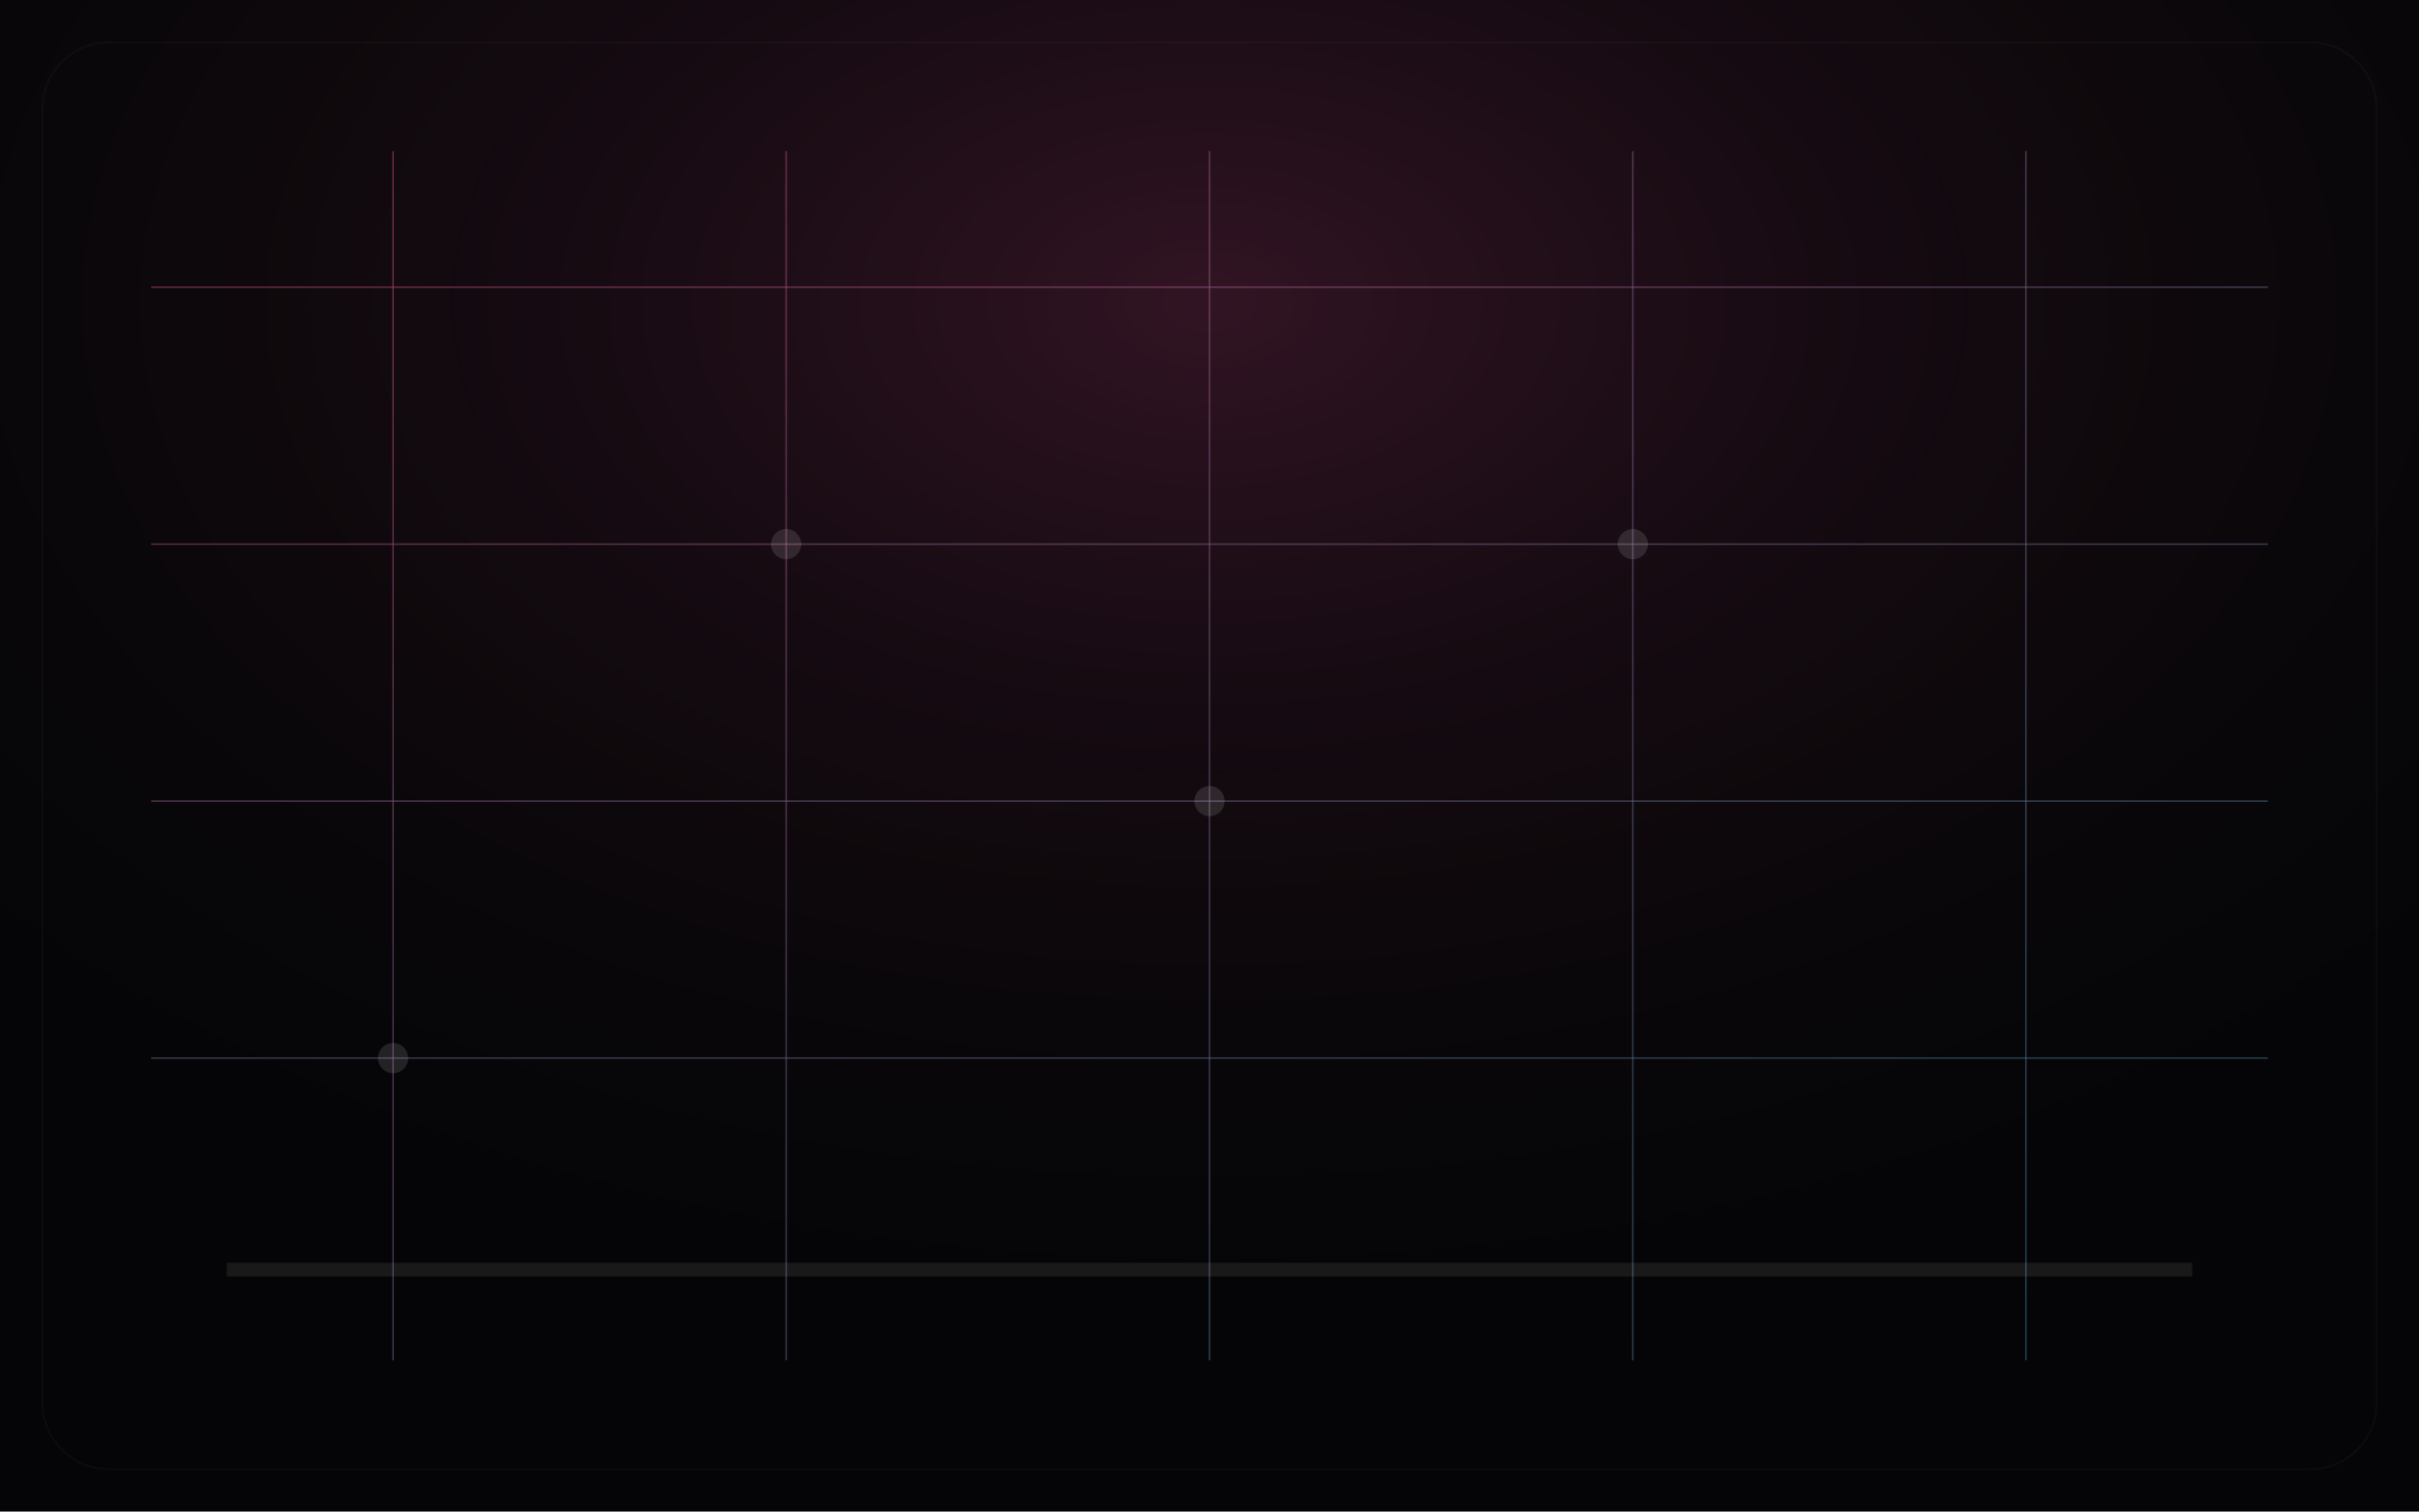
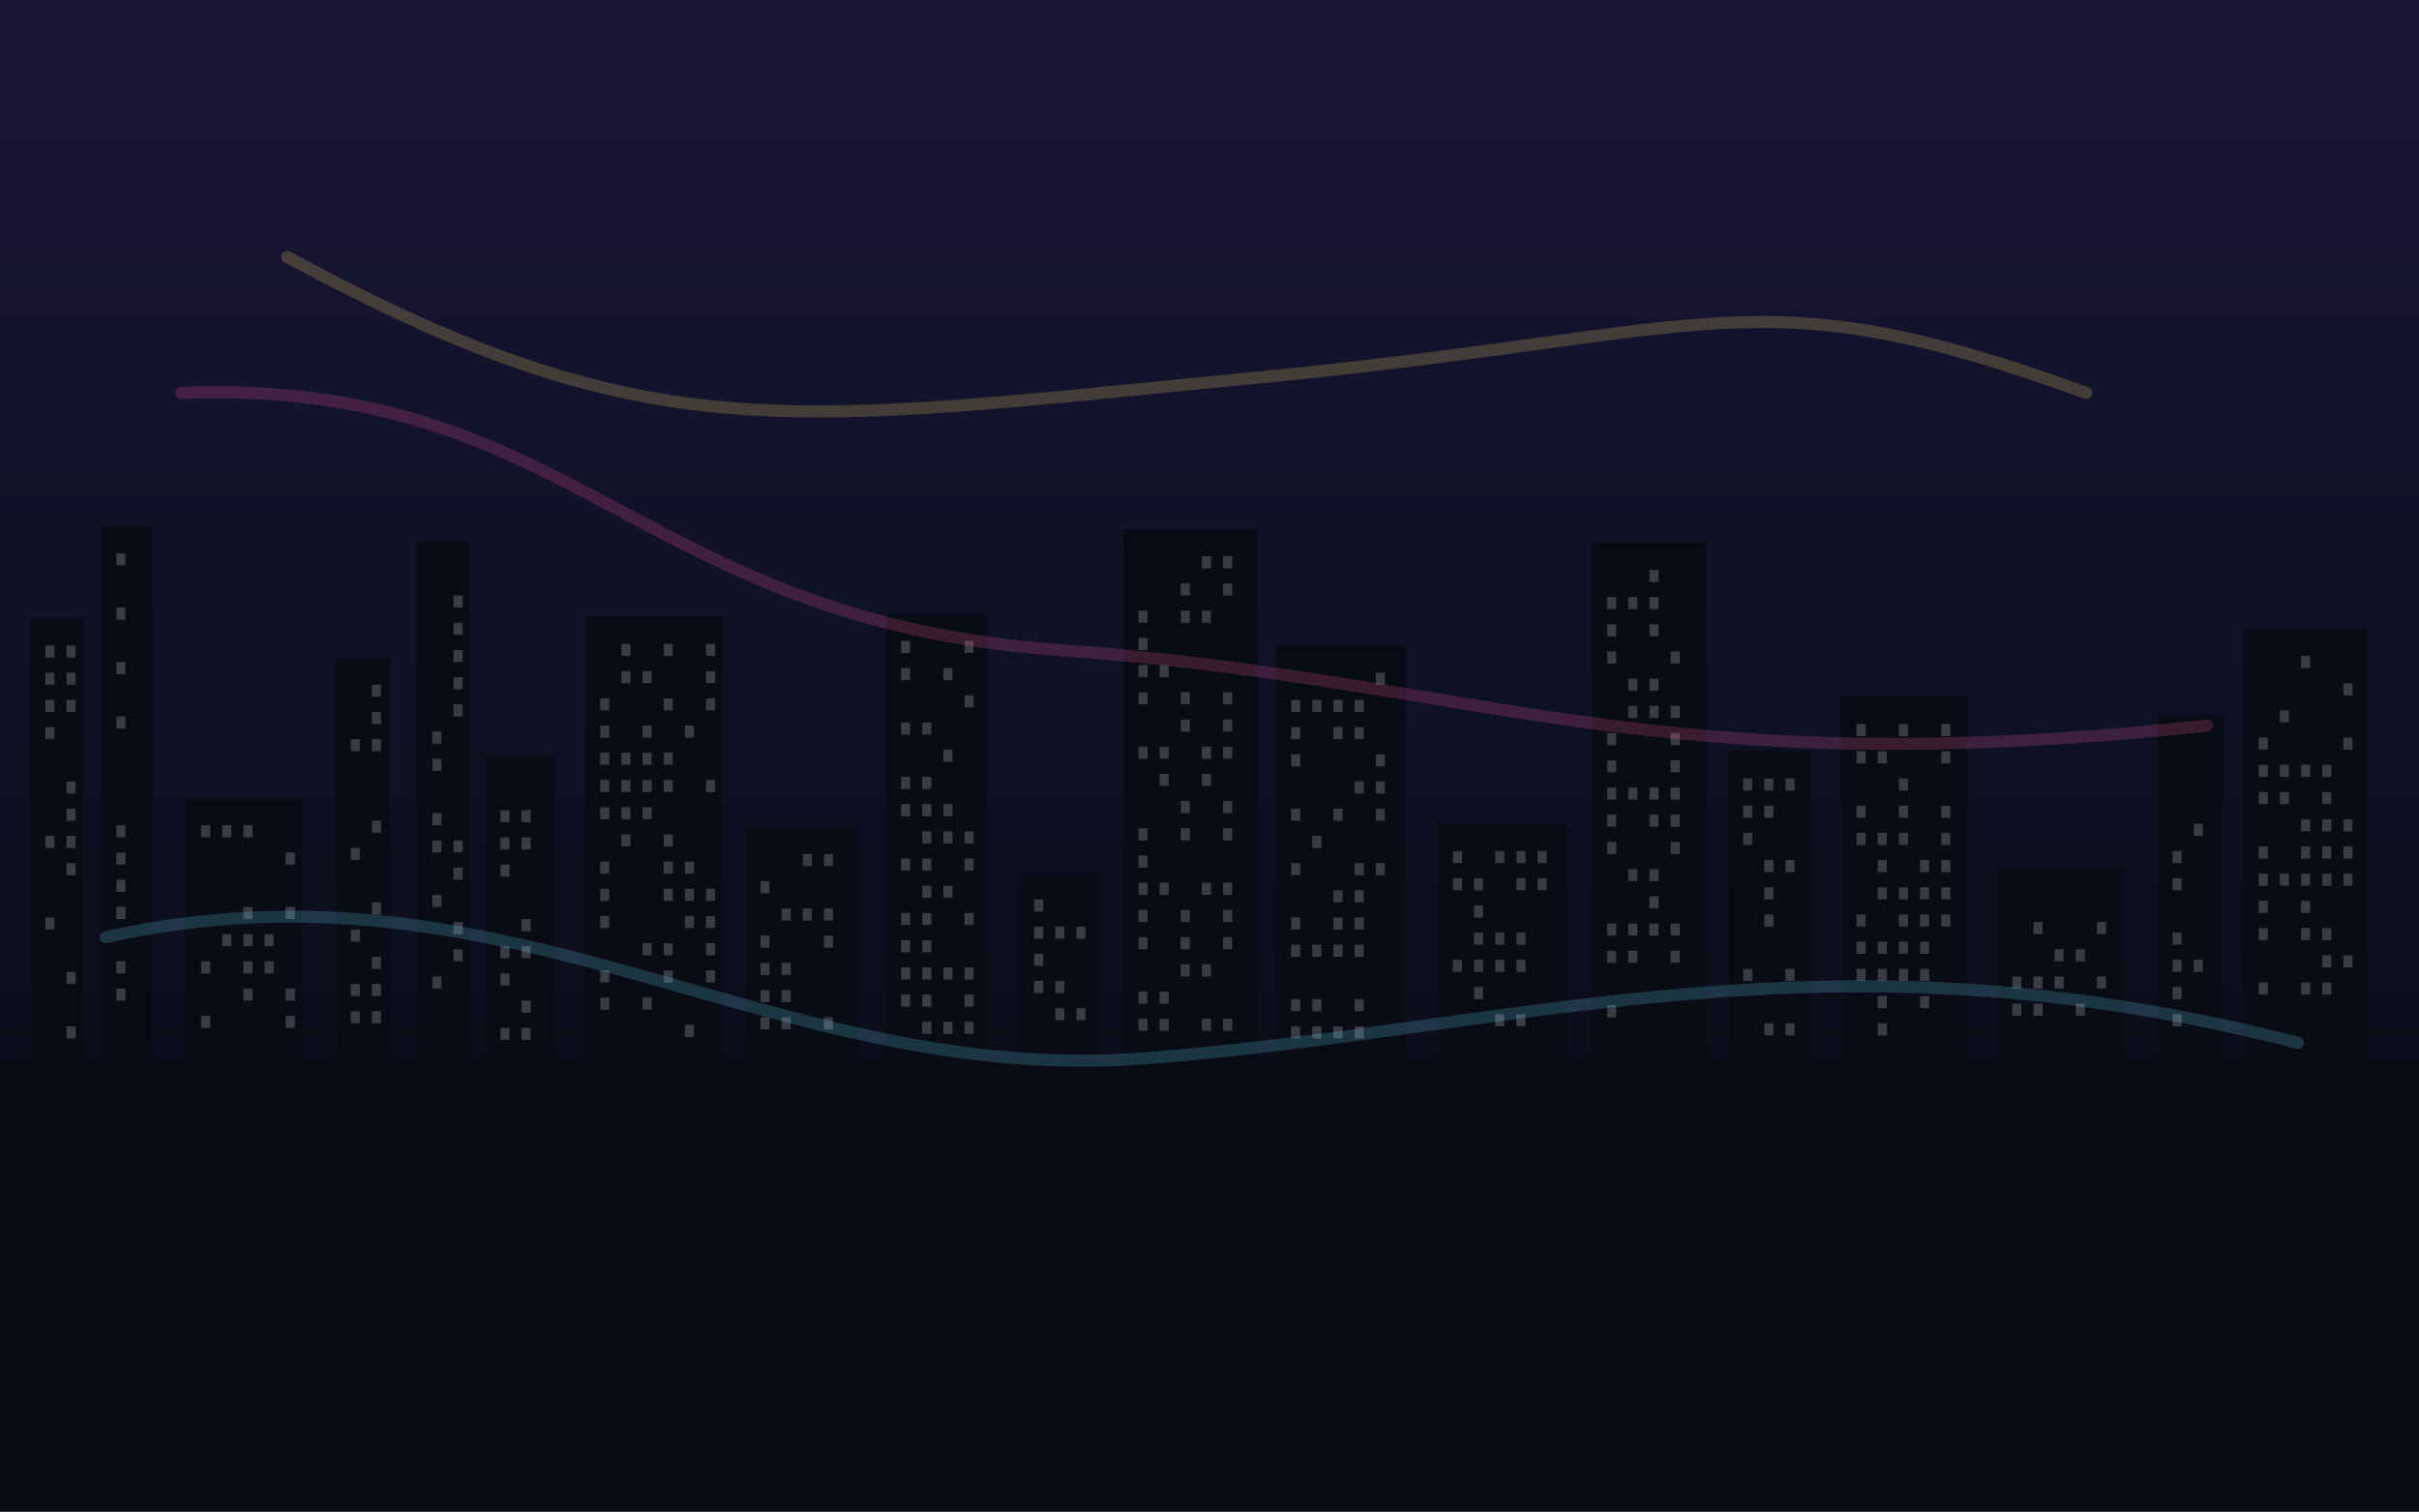
<svg xmlns="http://www.w3.org/2000/svg" viewBox="0 0 1600 1000" preserveAspectRatio="xMidYMid slice">
  <defs>
-     <linearGradient id="g" x1="0" y1="0" x2="1" y2="1">
-       <stop offset="0" stop-color="#ff5ba4" stop-opacity=".60" />
-       <stop offset="1" stop-color="#6dd6ff" stop-opacity=".46" />
+     <linearGradient id="sky" x1="0" y1="0" x2="0" y2="1">
+       <stop offset="0%" stop-color="#1a1536" />
+       <stop offset="50%" stop-color="#0d1122" />
+       <stop offset="100%" stop-color="#09090d" />
    </linearGradient>
-     <radialGradient id="r" cx="50%" cy="20%" r="70%">
-       <stop offset="0" stop-color="#ff5ba4" stop-opacity=".18" />
-       <stop offset="1" stop-color="#050507" stop-opacity="0" />
-     </radialGradient>
-     <filter id="blur">
-       <feGaussianBlur stdDeviation="18" />
-     </filter>
  </defs>
-   <rect width="1600" height="1000" fill="#050507" />
-   <rect width="1600" height="1000" fill="url(#r)" />
-   <g fill="none" stroke="url(#g)" opacity=".60">
-     <path d="M100 190 H1500 M100 360 H1500 M100 530 H1500 M100 700 H1500" />
-     <path d="M260 100 V900 M520 100 V900 M800 100 V900 M1080 100 V900 M1340 100 V900" />
-   </g>
-   <g fill="#fff" opacity=".12">
-     <circle cx="520" cy="360" r="10" />
-     <circle cx="800" cy="530" r="10" />
-     <circle cx="1080" cy="360" r="10" />
-     <circle cx="260" cy="700" r="10" />
-   </g>
-   <path d="M150 840 H1450" stroke="#fff" stroke-opacity=".08" stroke-width="9" />
-   <rect x="28" y="28" width="1544" height="944" rx="44" fill="none" stroke="white" stroke-opacity=".035" />
+   <rect width="1600" height="1000" fill="url(#sky)" />
+   <rect x="0" y="700" width="1600" height="300" fill="#080c14" opacity="1" />
+   <rect x="20" y="409" width="35" height="291" fill="#080c14" opacity="1" />
+   <rect x="30" y="427" width="6" height="8" fill="#fff" opacity="0.20" />
+   <rect x="44" y="427" width="6" height="8" fill="#fff" opacity="0.20" />
+   <rect x="30" y="445" width="6" height="8" fill="#fff" opacity="0.20" />
+   <rect x="44" y="445" width="6" height="8" fill="#fff" opacity="0.20" />
+   <rect x="30" y="463" width="6" height="8" fill="#fff" opacity="0.20" />
+   <rect x="44" y="463" width="6" height="8" fill="#fff" opacity="0.20" />
+   <rect x="30" y="481" width="6" height="8" fill="#fff" opacity="0.20" />
+   <rect x="44" y="517" width="6" height="8" fill="#fff" opacity="0.20" />
+   <rect x="44" y="535" width="6" height="8" fill="#fff" opacity="0.20" />
+   <rect x="30" y="553" width="6" height="8" fill="#fff" opacity="0.20" />
+   <rect x="44" y="553" width="6" height="8" fill="#fff" opacity="0.20" />
+   <rect x="44" y="571" width="6" height="8" fill="#fff" opacity="0.20" />
+   <rect x="30" y="607" width="6" height="8" fill="#fff" opacity="0.20" />
+   <rect x="44" y="643" width="6" height="8" fill="#fff" opacity="0.20" />
+   <rect x="44" y="679" width="6" height="8" fill="#fff" opacity="0.20" />
+   <rect x="67" y="348" width="34" height="352" fill="#080c14" opacity="1" />
+   <rect x="77" y="366" width="6" height="8" fill="#fff" opacity="0.20" />
+   <rect x="77" y="402" width="6" height="8" fill="#fff" opacity="0.20" />
+   <rect x="77" y="438" width="6" height="8" fill="#fff" opacity="0.20" />
+   <rect x="77" y="474" width="6" height="8" fill="#fff" opacity="0.20" />
+   <rect x="77" y="546" width="6" height="8" fill="#fff" opacity="0.20" />
+   <rect x="77" y="564" width="6" height="8" fill="#fff" opacity="0.20" />
+   <rect x="77" y="582" width="6" height="8" fill="#fff" opacity="0.20" />
+   <rect x="77" y="600" width="6" height="8" fill="#fff" opacity="0.20" />
+   <rect x="77" y="636" width="6" height="8" fill="#fff" opacity="0.20" />
+   <rect x="77" y="654" width="6" height="8" fill="#fff" opacity="0.20" />
+   <rect x="123" y="528" width="77" height="172" fill="#080c14" opacity="1" />
+   <rect x="133" y="546" width="6" height="8" fill="#fff" opacity="0.20" />
+   <rect x="147" y="546" width="6" height="8" fill="#fff" opacity="0.20" />
+   <rect x="161" y="546" width="6" height="8" fill="#fff" opacity="0.20" />
+   <rect x="189" y="564" width="6" height="8" fill="#fff" opacity="0.20" />
+   <rect x="161" y="600" width="6" height="8" fill="#fff" opacity="0.20" />
+   <rect x="189" y="600" width="6" height="8" fill="#fff" opacity="0.20" />
+   <rect x="147" y="618" width="6" height="8" fill="#fff" opacity="0.20" />
+   <rect x="161" y="618" width="6" height="8" fill="#fff" opacity="0.20" />
+   <rect x="175" y="618" width="6" height="8" fill="#fff" opacity="0.20" />
+   <rect x="133" y="636" width="6" height="8" fill="#fff" opacity="0.20" />
+   <rect x="161" y="636" width="6" height="8" fill="#fff" opacity="0.20" />
+   <rect x="175" y="636" width="6" height="8" fill="#fff" opacity="0.20" />
+   <rect x="161" y="654" width="6" height="8" fill="#fff" opacity="0.20" />
+   <rect x="189" y="654" width="6" height="8" fill="#fff" opacity="0.20" />
+   <rect x="133" y="672" width="6" height="8" fill="#fff" opacity="0.20" />
+   <rect x="189" y="672" width="6" height="8" fill="#fff" opacity="0.20" />
+   <rect x="222" y="435" width="36" height="265" fill="#080c14" opacity="1" />
+   <rect x="246" y="453" width="6" height="8" fill="#fff" opacity="0.20" />
+   <rect x="246" y="471" width="6" height="8" fill="#fff" opacity="0.20" />
+   <rect x="232" y="489" width="6" height="8" fill="#fff" opacity="0.20" />
+   <rect x="246" y="489" width="6" height="8" fill="#fff" opacity="0.20" />
+   <rect x="246" y="543" width="6" height="8" fill="#fff" opacity="0.20" />
+   <rect x="232" y="561" width="6" height="8" fill="#fff" opacity="0.20" />
+   <rect x="246" y="597" width="6" height="8" fill="#fff" opacity="0.20" />
+   <rect x="232" y="615" width="6" height="8" fill="#fff" opacity="0.20" />
+   <rect x="246" y="633" width="6" height="8" fill="#fff" opacity="0.20" />
+   <rect x="232" y="651" width="6" height="8" fill="#fff" opacity="0.20" />
+   <rect x="246" y="651" width="6" height="8" fill="#fff" opacity="0.20" />
+   <rect x="232" y="669" width="6" height="8" fill="#fff" opacity="0.20" />
+   <rect x="246" y="669" width="6" height="8" fill="#fff" opacity="0.20" />
+   <rect x="276" y="358" width="35" height="342" fill="#080c14" opacity="1" />
+   <rect x="300" y="394" width="6" height="8" fill="#fff" opacity="0.20" />
+   <rect x="300" y="412" width="6" height="8" fill="#fff" opacity="0.20" />
+   <rect x="300" y="430" width="6" height="8" fill="#fff" opacity="0.20" />
+   <rect x="300" y="448" width="6" height="8" fill="#fff" opacity="0.20" />
+   <rect x="300" y="466" width="6" height="8" fill="#fff" opacity="0.20" />
+   <rect x="286" y="484" width="6" height="8" fill="#fff" opacity="0.20" />
+   <rect x="286" y="502" width="6" height="8" fill="#fff" opacity="0.20" />
+   <rect x="286" y="538" width="6" height="8" fill="#fff" opacity="0.20" />
+   <rect x="286" y="556" width="6" height="8" fill="#fff" opacity="0.20" />
+   <rect x="300" y="556" width="6" height="8" fill="#fff" opacity="0.20" />
+   <rect x="300" y="574" width="6" height="8" fill="#fff" opacity="0.20" />
+   <rect x="286" y="592" width="6" height="8" fill="#fff" opacity="0.20" />
+   <rect x="300" y="610" width="6" height="8" fill="#fff" opacity="0.20" />
+   <rect x="300" y="628" width="6" height="8" fill="#fff" opacity="0.20" />
+   <rect x="286" y="646" width="6" height="8" fill="#fff" opacity="0.20" />
+   <rect x="321" y="500" width="46" height="200" fill="#080c14" opacity="1" />
+   <rect x="331" y="536" width="6" height="8" fill="#fff" opacity="0.20" />
+   <rect x="345" y="536" width="6" height="8" fill="#fff" opacity="0.20" />
+   <rect x="331" y="554" width="6" height="8" fill="#fff" opacity="0.20" />
+   <rect x="345" y="554" width="6" height="8" fill="#fff" opacity="0.20" />
+   <rect x="331" y="572" width="6" height="8" fill="#fff" opacity="0.20" />
+   <rect x="345" y="608" width="6" height="8" fill="#fff" opacity="0.20" />
+   <rect x="331" y="626" width="6" height="8" fill="#fff" opacity="0.20" />
+   <rect x="345" y="626" width="6" height="8" fill="#fff" opacity="0.20" />
+   <rect x="331" y="644" width="6" height="8" fill="#fff" opacity="0.20" />
+   <rect x="345" y="662" width="6" height="8" fill="#fff" opacity="0.20" />
+   <rect x="331" y="680" width="6" height="8" fill="#fff" opacity="0.20" />
+   <rect x="345" y="680" width="6" height="8" fill="#fff" opacity="0.20" />
+   <rect x="387" y="408" width="91" height="292" fill="#080c14" opacity="1" />
+   <rect x="411" y="426" width="6" height="8" fill="#fff" opacity="0.20" />
+   <rect x="439" y="426" width="6" height="8" fill="#fff" opacity="0.20" />
+   <rect x="467" y="426" width="6" height="8" fill="#fff" opacity="0.20" />
+   <rect x="411" y="444" width="6" height="8" fill="#fff" opacity="0.20" />
+   <rect x="425" y="444" width="6" height="8" fill="#fff" opacity="0.20" />
+   <rect x="467" y="444" width="6" height="8" fill="#fff" opacity="0.20" />
+   <rect x="397" y="462" width="6" height="8" fill="#fff" opacity="0.20" />
+   <rect x="439" y="462" width="6" height="8" fill="#fff" opacity="0.20" />
+   <rect x="467" y="462" width="6" height="8" fill="#fff" opacity="0.20" />
+   <rect x="397" y="480" width="6" height="8" fill="#fff" opacity="0.20" />
+   <rect x="425" y="480" width="6" height="8" fill="#fff" opacity="0.20" />
+   <rect x="453" y="480" width="6" height="8" fill="#fff" opacity="0.20" />
+   <rect x="397" y="498" width="6" height="8" fill="#fff" opacity="0.20" />
+   <rect x="411" y="498" width="6" height="8" fill="#fff" opacity="0.20" />
+   <rect x="425" y="498" width="6" height="8" fill="#fff" opacity="0.20" />
+   <rect x="439" y="498" width="6" height="8" fill="#fff" opacity="0.20" />
+   <rect x="397" y="516" width="6" height="8" fill="#fff" opacity="0.20" />
+   <rect x="411" y="516" width="6" height="8" fill="#fff" opacity="0.20" />
+   <rect x="425" y="516" width="6" height="8" fill="#fff" opacity="0.20" />
+   <rect x="439" y="516" width="6" height="8" fill="#fff" opacity="0.20" />
+   <rect x="467" y="516" width="6" height="8" fill="#fff" opacity="0.20" />
+   <rect x="397" y="534" width="6" height="8" fill="#fff" opacity="0.20" />
+   <rect x="411" y="534" width="6" height="8" fill="#fff" opacity="0.20" />
+   <rect x="425" y="534" width="6" height="8" fill="#fff" opacity="0.20" />
+   <rect x="411" y="552" width="6" height="8" fill="#fff" opacity="0.20" />
+   <rect x="439" y="552" width="6" height="8" fill="#fff" opacity="0.20" />
+   <rect x="397" y="570" width="6" height="8" fill="#fff" opacity="0.20" />
+   <rect x="439" y="570" width="6" height="8" fill="#fff" opacity="0.20" />
+   <rect x="453" y="570" width="6" height="8" fill="#fff" opacity="0.20" />
+   <rect x="397" y="588" width="6" height="8" fill="#fff" opacity="0.20" />
+   <rect x="439" y="588" width="6" height="8" fill="#fff" opacity="0.20" />
+   <rect x="453" y="588" width="6" height="8" fill="#fff" opacity="0.20" />
+   <rect x="467" y="588" width="6" height="8" fill="#fff" opacity="0.20" />
+   <rect x="397" y="606" width="6" height="8" fill="#fff" opacity="0.20" />
+   <rect x="453" y="606" width="6" height="8" fill="#fff" opacity="0.20" />
+   <rect x="467" y="606" width="6" height="8" fill="#fff" opacity="0.20" />
+   <rect x="425" y="624" width="6" height="8" fill="#fff" opacity="0.20" />
+   <rect x="439" y="624" width="6" height="8" fill="#fff" opacity="0.20" />
+   <rect x="467" y="624" width="6" height="8" fill="#fff" opacity="0.20" />
+   <rect x="397" y="642" width="6" height="8" fill="#fff" opacity="0.20" />
+   <rect x="439" y="642" width="6" height="8" fill="#fff" opacity="0.20" />
+   <rect x="467" y="642" width="6" height="8" fill="#fff" opacity="0.20" />
+   <rect x="397" y="660" width="6" height="8" fill="#fff" opacity="0.20" />
+   <rect x="425" y="660" width="6" height="8" fill="#fff" opacity="0.20" />
+   <rect x="453" y="678" width="6" height="8" fill="#fff" opacity="0.20" />
+   <rect x="493" y="547" width="75" height="153" fill="#080c14" opacity="1" />
+   <rect x="531" y="565" width="6" height="8" fill="#fff" opacity="0.20" />
+   <rect x="545" y="565" width="6" height="8" fill="#fff" opacity="0.20" />
+   <rect x="503" y="583" width="6" height="8" fill="#fff" opacity="0.20" />
+   <rect x="517" y="601" width="6" height="8" fill="#fff" opacity="0.20" />
+   <rect x="531" y="601" width="6" height="8" fill="#fff" opacity="0.20" />
+   <rect x="545" y="601" width="6" height="8" fill="#fff" opacity="0.20" />
+   <rect x="503" y="619" width="6" height="8" fill="#fff" opacity="0.20" />
+   <rect x="545" y="619" width="6" height="8" fill="#fff" opacity="0.20" />
+   <rect x="503" y="637" width="6" height="8" fill="#fff" opacity="0.20" />
+   <rect x="517" y="637" width="6" height="8" fill="#fff" opacity="0.20" />
+   <rect x="503" y="655" width="6" height="8" fill="#fff" opacity="0.20" />
+   <rect x="517" y="655" width="6" height="8" fill="#fff" opacity="0.20" />
+   <rect x="503" y="673" width="6" height="8" fill="#fff" opacity="0.20" />
+   <rect x="517" y="673" width="6" height="8" fill="#fff" opacity="0.20" />
+   <rect x="545" y="673" width="6" height="8" fill="#fff" opacity="0.20" />
+   <rect x="586" y="406" width="67" height="294" fill="#080c14" opacity="1" />
+   <rect x="596" y="424" width="6" height="8" fill="#fff" opacity="0.20" />
+   <rect x="638" y="424" width="6" height="8" fill="#fff" opacity="0.20" />
+   <rect x="596" y="442" width="6" height="8" fill="#fff" opacity="0.20" />
+   <rect x="624" y="442" width="6" height="8" fill="#fff" opacity="0.20" />
+   <rect x="638" y="460" width="6" height="8" fill="#fff" opacity="0.20" />
+   <rect x="596" y="478" width="6" height="8" fill="#fff" opacity="0.20" />
+   <rect x="610" y="478" width="6" height="8" fill="#fff" opacity="0.20" />
+   <rect x="624" y="496" width="6" height="8" fill="#fff" opacity="0.20" />
+   <rect x="596" y="514" width="6" height="8" fill="#fff" opacity="0.20" />
+   <rect x="610" y="514" width="6" height="8" fill="#fff" opacity="0.20" />
+   <rect x="596" y="532" width="6" height="8" fill="#fff" opacity="0.20" />
+   <rect x="610" y="532" width="6" height="8" fill="#fff" opacity="0.20" />
+   <rect x="624" y="532" width="6" height="8" fill="#fff" opacity="0.20" />
+   <rect x="610" y="550" width="6" height="8" fill="#fff" opacity="0.20" />
+   <rect x="624" y="550" width="6" height="8" fill="#fff" opacity="0.20" />
+   <rect x="638" y="550" width="6" height="8" fill="#fff" opacity="0.20" />
+   <rect x="596" y="568" width="6" height="8" fill="#fff" opacity="0.20" />
+   <rect x="610" y="568" width="6" height="8" fill="#fff" opacity="0.20" />
+   <rect x="638" y="568" width="6" height="8" fill="#fff" opacity="0.20" />
+   <rect x="610" y="586" width="6" height="8" fill="#fff" opacity="0.20" />
+   <rect x="624" y="586" width="6" height="8" fill="#fff" opacity="0.20" />
+   <rect x="596" y="604" width="6" height="8" fill="#fff" opacity="0.20" />
+   <rect x="610" y="604" width="6" height="8" fill="#fff" opacity="0.20" />
+   <rect x="638" y="604" width="6" height="8" fill="#fff" opacity="0.20" />
+   <rect x="596" y="622" width="6" height="8" fill="#fff" opacity="0.20" />
+   <rect x="610" y="622" width="6" height="8" fill="#fff" opacity="0.20" />
+   <rect x="596" y="640" width="6" height="8" fill="#fff" opacity="0.20" />
+   <rect x="610" y="640" width="6" height="8" fill="#fff" opacity="0.20" />
+   <rect x="624" y="640" width="6" height="8" fill="#fff" opacity="0.20" />
+   <rect x="638" y="640" width="6" height="8" fill="#fff" opacity="0.20" />
+   <rect x="596" y="658" width="6" height="8" fill="#fff" opacity="0.20" />
+   <rect x="610" y="658" width="6" height="8" fill="#fff" opacity="0.20" />
+   <rect x="638" y="658" width="6" height="8" fill="#fff" opacity="0.20" />
+   <rect x="610" y="676" width="6" height="8" fill="#fff" opacity="0.20" />
+   <rect x="624" y="676" width="6" height="8" fill="#fff" opacity="0.20" />
+   <rect x="638" y="676" width="6" height="8" fill="#fff" opacity="0.20" />
+   <rect x="674" y="577" width="53" height="123" fill="#080c14" opacity="1" />
+   <rect x="684" y="595" width="6" height="8" fill="#fff" opacity="0.20" />
+   <rect x="684" y="613" width="6" height="8" fill="#fff" opacity="0.20" />
+   <rect x="698" y="613" width="6" height="8" fill="#fff" opacity="0.20" />
+   <rect x="712" y="613" width="6" height="8" fill="#fff" opacity="0.20" />
+   <rect x="684" y="631" width="6" height="8" fill="#fff" opacity="0.20" />
+   <rect x="684" y="649" width="6" height="8" fill="#fff" opacity="0.20" />
+   <rect x="698" y="649" width="6" height="8" fill="#fff" opacity="0.20" />
+   <rect x="698" y="667" width="6" height="8" fill="#fff" opacity="0.20" />
+   <rect x="712" y="667" width="6" height="8" fill="#fff" opacity="0.20" />
+   <rect x="743" y="350" width="89" height="350" fill="#080c14" opacity="1" />
+   <rect x="795" y="368" width="6" height="8" fill="#fff" opacity="0.20" />
+   <rect x="809" y="368" width="6" height="8" fill="#fff" opacity="0.20" />
+   <rect x="781" y="386" width="6" height="8" fill="#fff" opacity="0.20" />
+   <rect x="809" y="386" width="6" height="8" fill="#fff" opacity="0.20" />
+   <rect x="753" y="404" width="6" height="8" fill="#fff" opacity="0.20" />
+   <rect x="781" y="404" width="6" height="8" fill="#fff" opacity="0.20" />
+   <rect x="795" y="404" width="6" height="8" fill="#fff" opacity="0.20" />
+   <rect x="753" y="422" width="6" height="8" fill="#fff" opacity="0.20" />
+   <rect x="753" y="440" width="6" height="8" fill="#fff" opacity="0.20" />
+   <rect x="767" y="440" width="6" height="8" fill="#fff" opacity="0.20" />
+   <rect x="753" y="458" width="6" height="8" fill="#fff" opacity="0.20" />
+   <rect x="781" y="458" width="6" height="8" fill="#fff" opacity="0.20" />
+   <rect x="809" y="458" width="6" height="8" fill="#fff" opacity="0.20" />
+   <rect x="781" y="476" width="6" height="8" fill="#fff" opacity="0.20" />
+   <rect x="809" y="476" width="6" height="8" fill="#fff" opacity="0.20" />
+   <rect x="753" y="494" width="6" height="8" fill="#fff" opacity="0.20" />
+   <rect x="767" y="494" width="6" height="8" fill="#fff" opacity="0.20" />
+   <rect x="795" y="494" width="6" height="8" fill="#fff" opacity="0.20" />
+   <rect x="809" y="494" width="6" height="8" fill="#fff" opacity="0.20" />
+   <rect x="767" y="512" width="6" height="8" fill="#fff" opacity="0.20" />
+   <rect x="795" y="512" width="6" height="8" fill="#fff" opacity="0.20" />
+   <rect x="781" y="530" width="6" height="8" fill="#fff" opacity="0.20" />
+   <rect x="809" y="530" width="6" height="8" fill="#fff" opacity="0.20" />
+   <rect x="753" y="548" width="6" height="8" fill="#fff" opacity="0.20" />
+   <rect x="781" y="548" width="6" height="8" fill="#fff" opacity="0.20" />
+   <rect x="809" y="548" width="6" height="8" fill="#fff" opacity="0.20" />
+   <rect x="753" y="566" width="6" height="8" fill="#fff" opacity="0.20" />
+   <rect x="753" y="584" width="6" height="8" fill="#fff" opacity="0.20" />
+   <rect x="767" y="584" width="6" height="8" fill="#fff" opacity="0.20" />
+   <rect x="795" y="584" width="6" height="8" fill="#fff" opacity="0.20" />
+   <rect x="809" y="584" width="6" height="8" fill="#fff" opacity="0.20" />
+   <rect x="753" y="602" width="6" height="8" fill="#fff" opacity="0.20" />
+   <rect x="781" y="602" width="6" height="8" fill="#fff" opacity="0.20" />
+   <rect x="809" y="602" width="6" height="8" fill="#fff" opacity="0.20" />
+   <rect x="753" y="620" width="6" height="8" fill="#fff" opacity="0.20" />
+   <rect x="781" y="620" width="6" height="8" fill="#fff" opacity="0.20" />
+   <rect x="809" y="620" width="6" height="8" fill="#fff" opacity="0.20" />
+   <rect x="781" y="638" width="6" height="8" fill="#fff" opacity="0.20" />
+   <rect x="795" y="638" width="6" height="8" fill="#fff" opacity="0.20" />
+   <rect x="753" y="656" width="6" height="8" fill="#fff" opacity="0.20" />
+   <rect x="767" y="656" width="6" height="8" fill="#fff" opacity="0.20" />
+   <rect x="753" y="674" width="6" height="8" fill="#fff" opacity="0.20" />
+   <rect x="767" y="674" width="6" height="8" fill="#fff" opacity="0.20" />
+   <rect x="795" y="674" width="6" height="8" fill="#fff" opacity="0.20" />
+   <rect x="809" y="674" width="6" height="8" fill="#fff" opacity="0.20" />
+   <rect x="844" y="427" width="86" height="273" fill="#080c14" opacity="1" />
+   <rect x="910" y="445" width="6" height="8" fill="#fff" opacity="0.20" />
+   <rect x="854" y="463" width="6" height="8" fill="#fff" opacity="0.20" />
+   <rect x="868" y="463" width="6" height="8" fill="#fff" opacity="0.20" />
+   <rect x="882" y="463" width="6" height="8" fill="#fff" opacity="0.20" />
+   <rect x="896" y="463" width="6" height="8" fill="#fff" opacity="0.20" />
+   <rect x="854" y="481" width="6" height="8" fill="#fff" opacity="0.20" />
+   <rect x="882" y="481" width="6" height="8" fill="#fff" opacity="0.20" />
+   <rect x="896" y="481" width="6" height="8" fill="#fff" opacity="0.20" />
+   <rect x="854" y="499" width="6" height="8" fill="#fff" opacity="0.20" />
+   <rect x="910" y="499" width="6" height="8" fill="#fff" opacity="0.20" />
+   <rect x="896" y="517" width="6" height="8" fill="#fff" opacity="0.20" />
+   <rect x="910" y="517" width="6" height="8" fill="#fff" opacity="0.20" />
+   <rect x="854" y="535" width="6" height="8" fill="#fff" opacity="0.20" />
+   <rect x="882" y="535" width="6" height="8" fill="#fff" opacity="0.20" />
+   <rect x="910" y="535" width="6" height="8" fill="#fff" opacity="0.20" />
+   <rect x="868" y="553" width="6" height="8" fill="#fff" opacity="0.20" />
+   <rect x="854" y="571" width="6" height="8" fill="#fff" opacity="0.20" />
+   <rect x="896" y="571" width="6" height="8" fill="#fff" opacity="0.20" />
+   <rect x="910" y="571" width="6" height="8" fill="#fff" opacity="0.20" />
+   <rect x="882" y="589" width="6" height="8" fill="#fff" opacity="0.20" />
+   <rect x="896" y="589" width="6" height="8" fill="#fff" opacity="0.20" />
+   <rect x="854" y="607" width="6" height="8" fill="#fff" opacity="0.20" />
+   <rect x="882" y="607" width="6" height="8" fill="#fff" opacity="0.20" />
+   <rect x="896" y="607" width="6" height="8" fill="#fff" opacity="0.20" />
+   <rect x="854" y="625" width="6" height="8" fill="#fff" opacity="0.20" />
+   <rect x="868" y="625" width="6" height="8" fill="#fff" opacity="0.20" />
+   <rect x="882" y="625" width="6" height="8" fill="#fff" opacity="0.20" />
+   <rect x="896" y="625" width="6" height="8" fill="#fff" opacity="0.20" />
+   <rect x="854" y="661" width="6" height="8" fill="#fff" opacity="0.20" />
+   <rect x="868" y="661" width="6" height="8" fill="#fff" opacity="0.20" />
+   <rect x="896" y="661" width="6" height="8" fill="#fff" opacity="0.20" />
+   <rect x="854" y="679" width="6" height="8" fill="#fff" opacity="0.20" />
+   <rect x="868" y="679" width="6" height="8" fill="#fff" opacity="0.20" />
+   <rect x="882" y="679" width="6" height="8" fill="#fff" opacity="0.20" />
+   <rect x="896" y="679" width="6" height="8" fill="#fff" opacity="0.20" />
+   <rect x="951" y="545" width="85" height="155" fill="#080c14" opacity="1" />
+   <rect x="961" y="563" width="6" height="8" fill="#fff" opacity="0.20" />
+   <rect x="989" y="563" width="6" height="8" fill="#fff" opacity="0.20" />
+   <rect x="1003" y="563" width="6" height="8" fill="#fff" opacity="0.20" />
+   <rect x="1017" y="563" width="6" height="8" fill="#fff" opacity="0.20" />
+   <rect x="961" y="581" width="6" height="8" fill="#fff" opacity="0.20" />
+   <rect x="975" y="581" width="6" height="8" fill="#fff" opacity="0.20" />
+   <rect x="1003" y="581" width="6" height="8" fill="#fff" opacity="0.20" />
+   <rect x="1017" y="581" width="6" height="8" fill="#fff" opacity="0.20" />
+   <rect x="975" y="599" width="6" height="8" fill="#fff" opacity="0.20" />
+   <rect x="975" y="617" width="6" height="8" fill="#fff" opacity="0.20" />
+   <rect x="989" y="617" width="6" height="8" fill="#fff" opacity="0.20" />
+   <rect x="1003" y="617" width="6" height="8" fill="#fff" opacity="0.20" />
+   <rect x="961" y="635" width="6" height="8" fill="#fff" opacity="0.20" />
+   <rect x="975" y="635" width="6" height="8" fill="#fff" opacity="0.20" />
+   <rect x="989" y="635" width="6" height="8" fill="#fff" opacity="0.20" />
+   <rect x="1003" y="635" width="6" height="8" fill="#fff" opacity="0.20" />
+   <rect x="975" y="653" width="6" height="8" fill="#fff" opacity="0.20" />
+   <rect x="989" y="671" width="6" height="8" fill="#fff" opacity="0.20" />
+   <rect x="1003" y="671" width="6" height="8" fill="#fff" opacity="0.20" />
+   <rect x="1053" y="359" width="76" height="341" fill="#080c14" opacity="1" />
+   <rect x="1091" y="377" width="6" height="8" fill="#fff" opacity="0.20" />
+   <rect x="1063" y="395" width="6" height="8" fill="#fff" opacity="0.20" />
+   <rect x="1077" y="395" width="6" height="8" fill="#fff" opacity="0.20" />
+   <rect x="1091" y="395" width="6" height="8" fill="#fff" opacity="0.20" />
+   <rect x="1063" y="413" width="6" height="8" fill="#fff" opacity="0.20" />
+   <rect x="1091" y="413" width="6" height="8" fill="#fff" opacity="0.20" />
+   <rect x="1063" y="431" width="6" height="8" fill="#fff" opacity="0.20" />
+   <rect x="1105" y="431" width="6" height="8" fill="#fff" opacity="0.20" />
+   <rect x="1077" y="449" width="6" height="8" fill="#fff" opacity="0.20" />
+   <rect x="1091" y="449" width="6" height="8" fill="#fff" opacity="0.20" />
+   <rect x="1077" y="467" width="6" height="8" fill="#fff" opacity="0.20" />
+   <rect x="1091" y="467" width="6" height="8" fill="#fff" opacity="0.20" />
+   <rect x="1105" y="467" width="6" height="8" fill="#fff" opacity="0.20" />
+   <rect x="1063" y="485" width="6" height="8" fill="#fff" opacity="0.20" />
+   <rect x="1105" y="485" width="6" height="8" fill="#fff" opacity="0.20" />
+   <rect x="1063" y="503" width="6" height="8" fill="#fff" opacity="0.20" />
+   <rect x="1105" y="503" width="6" height="8" fill="#fff" opacity="0.20" />
+   <rect x="1063" y="521" width="6" height="8" fill="#fff" opacity="0.20" />
+   <rect x="1077" y="521" width="6" height="8" fill="#fff" opacity="0.20" />
+   <rect x="1091" y="521" width="6" height="8" fill="#fff" opacity="0.20" />
+   <rect x="1105" y="521" width="6" height="8" fill="#fff" opacity="0.20" />
+   <rect x="1063" y="539" width="6" height="8" fill="#fff" opacity="0.20" />
+   <rect x="1091" y="539" width="6" height="8" fill="#fff" opacity="0.20" />
+   <rect x="1105" y="539" width="6" height="8" fill="#fff" opacity="0.20" />
+   <rect x="1063" y="557" width="6" height="8" fill="#fff" opacity="0.20" />
+   <rect x="1105" y="557" width="6" height="8" fill="#fff" opacity="0.20" />
+   <rect x="1077" y="575" width="6" height="8" fill="#fff" opacity="0.20" />
+   <rect x="1091" y="575" width="6" height="8" fill="#fff" opacity="0.20" />
+   <rect x="1091" y="593" width="6" height="8" fill="#fff" opacity="0.20" />
+   <rect x="1063" y="611" width="6" height="8" fill="#fff" opacity="0.20" />
+   <rect x="1077" y="611" width="6" height="8" fill="#fff" opacity="0.20" />
+   <rect x="1091" y="611" width="6" height="8" fill="#fff" opacity="0.20" />
+   <rect x="1105" y="611" width="6" height="8" fill="#fff" opacity="0.20" />
+   <rect x="1063" y="629" width="6" height="8" fill="#fff" opacity="0.20" />
+   <rect x="1077" y="629" width="6" height="8" fill="#fff" opacity="0.20" />
+   <rect x="1105" y="629" width="6" height="8" fill="#fff" opacity="0.20" />
+   <rect x="1063" y="665" width="6" height="8" fill="#fff" opacity="0.20" />
+   <rect x="1143" y="497" width="55" height="203" fill="#080c14" opacity="1" />
+   <rect x="1153" y="515" width="6" height="8" fill="#fff" opacity="0.20" />
+   <rect x="1167" y="515" width="6" height="8" fill="#fff" opacity="0.20" />
+   <rect x="1181" y="515" width="6" height="8" fill="#fff" opacity="0.20" />
+   <rect x="1153" y="533" width="6" height="8" fill="#fff" opacity="0.20" />
+   <rect x="1167" y="533" width="6" height="8" fill="#fff" opacity="0.20" />
+   <rect x="1153" y="551" width="6" height="8" fill="#fff" opacity="0.20" />
+   <rect x="1167" y="569" width="6" height="8" fill="#fff" opacity="0.20" />
+   <rect x="1181" y="569" width="6" height="8" fill="#fff" opacity="0.20" />
+   <rect x="1167" y="587" width="6" height="8" fill="#fff" opacity="0.20" />
+   <rect x="1167" y="605" width="6" height="8" fill="#fff" opacity="0.20" />
+   <rect x="1153" y="641" width="6" height="8" fill="#fff" opacity="0.20" />
+   <rect x="1181" y="641" width="6" height="8" fill="#fff" opacity="0.20" />
+   <rect x="1167" y="677" width="6" height="8" fill="#fff" opacity="0.20" />
+   <rect x="1181" y="677" width="6" height="8" fill="#fff" opacity="0.20" />
+   <rect x="1218" y="461" width="83" height="239" fill="#080c14" opacity="1" />
+   <rect x="1228" y="479" width="6" height="8" fill="#fff" opacity="0.20" />
+   <rect x="1256" y="479" width="6" height="8" fill="#fff" opacity="0.20" />
+   <rect x="1284" y="479" width="6" height="8" fill="#fff" opacity="0.20" />
+   <rect x="1228" y="497" width="6" height="8" fill="#fff" opacity="0.20" />
+   <rect x="1242" y="497" width="6" height="8" fill="#fff" opacity="0.20" />
+   <rect x="1284" y="497" width="6" height="8" fill="#fff" opacity="0.20" />
+   <rect x="1256" y="515" width="6" height="8" fill="#fff" opacity="0.20" />
+   <rect x="1228" y="533" width="6" height="8" fill="#fff" opacity="0.20" />
+   <rect x="1256" y="533" width="6" height="8" fill="#fff" opacity="0.20" />
+   <rect x="1284" y="533" width="6" height="8" fill="#fff" opacity="0.20" />
+   <rect x="1228" y="551" width="6" height="8" fill="#fff" opacity="0.20" />
+   <rect x="1242" y="551" width="6" height="8" fill="#fff" opacity="0.20" />
+   <rect x="1256" y="551" width="6" height="8" fill="#fff" opacity="0.20" />
+   <rect x="1284" y="551" width="6" height="8" fill="#fff" opacity="0.20" />
+   <rect x="1242" y="569" width="6" height="8" fill="#fff" opacity="0.20" />
+   <rect x="1270" y="569" width="6" height="8" fill="#fff" opacity="0.20" />
+   <rect x="1284" y="569" width="6" height="8" fill="#fff" opacity="0.20" />
+   <rect x="1242" y="587" width="6" height="8" fill="#fff" opacity="0.20" />
+   <rect x="1256" y="587" width="6" height="8" fill="#fff" opacity="0.20" />
+   <rect x="1270" y="587" width="6" height="8" fill="#fff" opacity="0.20" />
+   <rect x="1284" y="587" width="6" height="8" fill="#fff" opacity="0.20" />
+   <rect x="1228" y="605" width="6" height="8" fill="#fff" opacity="0.20" />
+   <rect x="1256" y="605" width="6" height="8" fill="#fff" opacity="0.20" />
+   <rect x="1270" y="605" width="6" height="8" fill="#fff" opacity="0.20" />
+   <rect x="1284" y="605" width="6" height="8" fill="#fff" opacity="0.20" />
+   <rect x="1228" y="623" width="6" height="8" fill="#fff" opacity="0.20" />
+   <rect x="1242" y="623" width="6" height="8" fill="#fff" opacity="0.20" />
+   <rect x="1256" y="623" width="6" height="8" fill="#fff" opacity="0.20" />
+   <rect x="1270" y="623" width="6" height="8" fill="#fff" opacity="0.20" />
+   <rect x="1228" y="641" width="6" height="8" fill="#fff" opacity="0.20" />
+   <rect x="1242" y="641" width="6" height="8" fill="#fff" opacity="0.20" />
+   <rect x="1256" y="641" width="6" height="8" fill="#fff" opacity="0.20" />
+   <rect x="1270" y="641" width="6" height="8" fill="#fff" opacity="0.20" />
+   <rect x="1242" y="659" width="6" height="8" fill="#fff" opacity="0.20" />
+   <rect x="1270" y="659" width="6" height="8" fill="#fff" opacity="0.20" />
+   <rect x="1242" y="677" width="6" height="8" fill="#fff" opacity="0.20" />
+   <rect x="1321" y="574" width="84" height="126" fill="#080c14" opacity="1" />
+   <rect x="1345" y="610" width="6" height="8" fill="#fff" opacity="0.20" />
+   <rect x="1387" y="610" width="6" height="8" fill="#fff" opacity="0.20" />
+   <rect x="1359" y="628" width="6" height="8" fill="#fff" opacity="0.20" />
+   <rect x="1373" y="628" width="6" height="8" fill="#fff" opacity="0.20" />
+   <rect x="1331" y="646" width="6" height="8" fill="#fff" opacity="0.20" />
+   <rect x="1345" y="646" width="6" height="8" fill="#fff" opacity="0.20" />
+   <rect x="1359" y="646" width="6" height="8" fill="#fff" opacity="0.20" />
+   <rect x="1387" y="646" width="6" height="8" fill="#fff" opacity="0.20" />
+   <rect x="1331" y="664" width="6" height="8" fill="#fff" opacity="0.20" />
+   <rect x="1345" y="664" width="6" height="8" fill="#fff" opacity="0.20" />
+   <rect x="1373" y="664" width="6" height="8" fill="#fff" opacity="0.20" />
+   <rect x="1427" y="473" width="43" height="227" fill="#080c14" opacity="1" />
+   <rect x="1451" y="545" width="6" height="8" fill="#fff" opacity="0.20" />
+   <rect x="1437" y="563" width="6" height="8" fill="#fff" opacity="0.20" />
+   <rect x="1437" y="581" width="6" height="8" fill="#fff" opacity="0.20" />
+   <rect x="1437" y="617" width="6" height="8" fill="#fff" opacity="0.20" />
+   <rect x="1437" y="635" width="6" height="8" fill="#fff" opacity="0.20" />
+   <rect x="1451" y="635" width="6" height="8" fill="#fff" opacity="0.20" />
+   <rect x="1437" y="653" width="6" height="8" fill="#fff" opacity="0.20" />
+   <rect x="1437" y="671" width="6" height="8" fill="#fff" opacity="0.20" />
+   <rect x="1484" y="416" width="82" height="284" fill="#080c14" opacity="1" />
+   <rect x="1522" y="434" width="6" height="8" fill="#fff" opacity="0.20" />
+   <rect x="1550" y="452" width="6" height="8" fill="#fff" opacity="0.20" />
+   <rect x="1508" y="470" width="6" height="8" fill="#fff" opacity="0.20" />
+   <rect x="1494" y="488" width="6" height="8" fill="#fff" opacity="0.20" />
+   <rect x="1550" y="488" width="6" height="8" fill="#fff" opacity="0.20" />
+   <rect x="1494" y="506" width="6" height="8" fill="#fff" opacity="0.20" />
+   <rect x="1508" y="506" width="6" height="8" fill="#fff" opacity="0.20" />
+   <rect x="1522" y="506" width="6" height="8" fill="#fff" opacity="0.20" />
+   <rect x="1536" y="506" width="6" height="8" fill="#fff" opacity="0.20" />
+   <rect x="1494" y="524" width="6" height="8" fill="#fff" opacity="0.20" />
+   <rect x="1508" y="524" width="6" height="8" fill="#fff" opacity="0.20" />
+   <rect x="1536" y="524" width="6" height="8" fill="#fff" opacity="0.20" />
+   <rect x="1522" y="542" width="6" height="8" fill="#fff" opacity="0.20" />
+   <rect x="1536" y="542" width="6" height="8" fill="#fff" opacity="0.20" />
+   <rect x="1550" y="542" width="6" height="8" fill="#fff" opacity="0.20" />
+   <rect x="1494" y="560" width="6" height="8" fill="#fff" opacity="0.20" />
+   <rect x="1522" y="560" width="6" height="8" fill="#fff" opacity="0.20" />
+   <rect x="1536" y="560" width="6" height="8" fill="#fff" opacity="0.20" />
+   <rect x="1550" y="560" width="6" height="8" fill="#fff" opacity="0.20" />
+   <rect x="1494" y="578" width="6" height="8" fill="#fff" opacity="0.20" />
+   <rect x="1508" y="578" width="6" height="8" fill="#fff" opacity="0.20" />
+   <rect x="1522" y="578" width="6" height="8" fill="#fff" opacity="0.20" />
+   <rect x="1536" y="578" width="6" height="8" fill="#fff" opacity="0.20" />
+   <rect x="1550" y="578" width="6" height="8" fill="#fff" opacity="0.20" />
+   <rect x="1494" y="596" width="6" height="8" fill="#fff" opacity="0.20" />
+   <rect x="1522" y="596" width="6" height="8" fill="#fff" opacity="0.20" />
+   <rect x="1494" y="614" width="6" height="8" fill="#fff" opacity="0.20" />
+   <rect x="1522" y="614" width="6" height="8" fill="#fff" opacity="0.20" />
+   <rect x="1536" y="614" width="6" height="8" fill="#fff" opacity="0.20" />
+   <rect x="1536" y="632" width="6" height="8" fill="#fff" opacity="0.20" />
+   <rect x="1550" y="632" width="6" height="8" fill="#fff" opacity="0.20" />
+   <rect x="1494" y="650" width="6" height="8" fill="#fff" opacity="0.20" />
+   <rect x="1522" y="650" width="6" height="8" fill="#fff" opacity="0.20" />
+   <rect x="1536" y="650" width="6" height="8" fill="#fff" opacity="0.20" />
+   <path d="M 120 260 C 380 250 420 410 700 430 S 1090 520 1460 480" fill="none" stroke="#ff5ba4" stroke-width="8" opacity=".20" stroke-linecap="round" />
+   <path d="M 70 620 C 340 560 510 720 760 700 S 1210 610 1520 690" fill="none" stroke="#6dd6ff" stroke-width="8" opacity=".20" stroke-linecap="round" />
+   <path d="M 190 170 C 430 300 520 280 830 250 S 1160 180 1380 260" fill="none" stroke="#ffe66b" stroke-width="8" opacity=".20" stroke-linecap="round" />
</svg>
